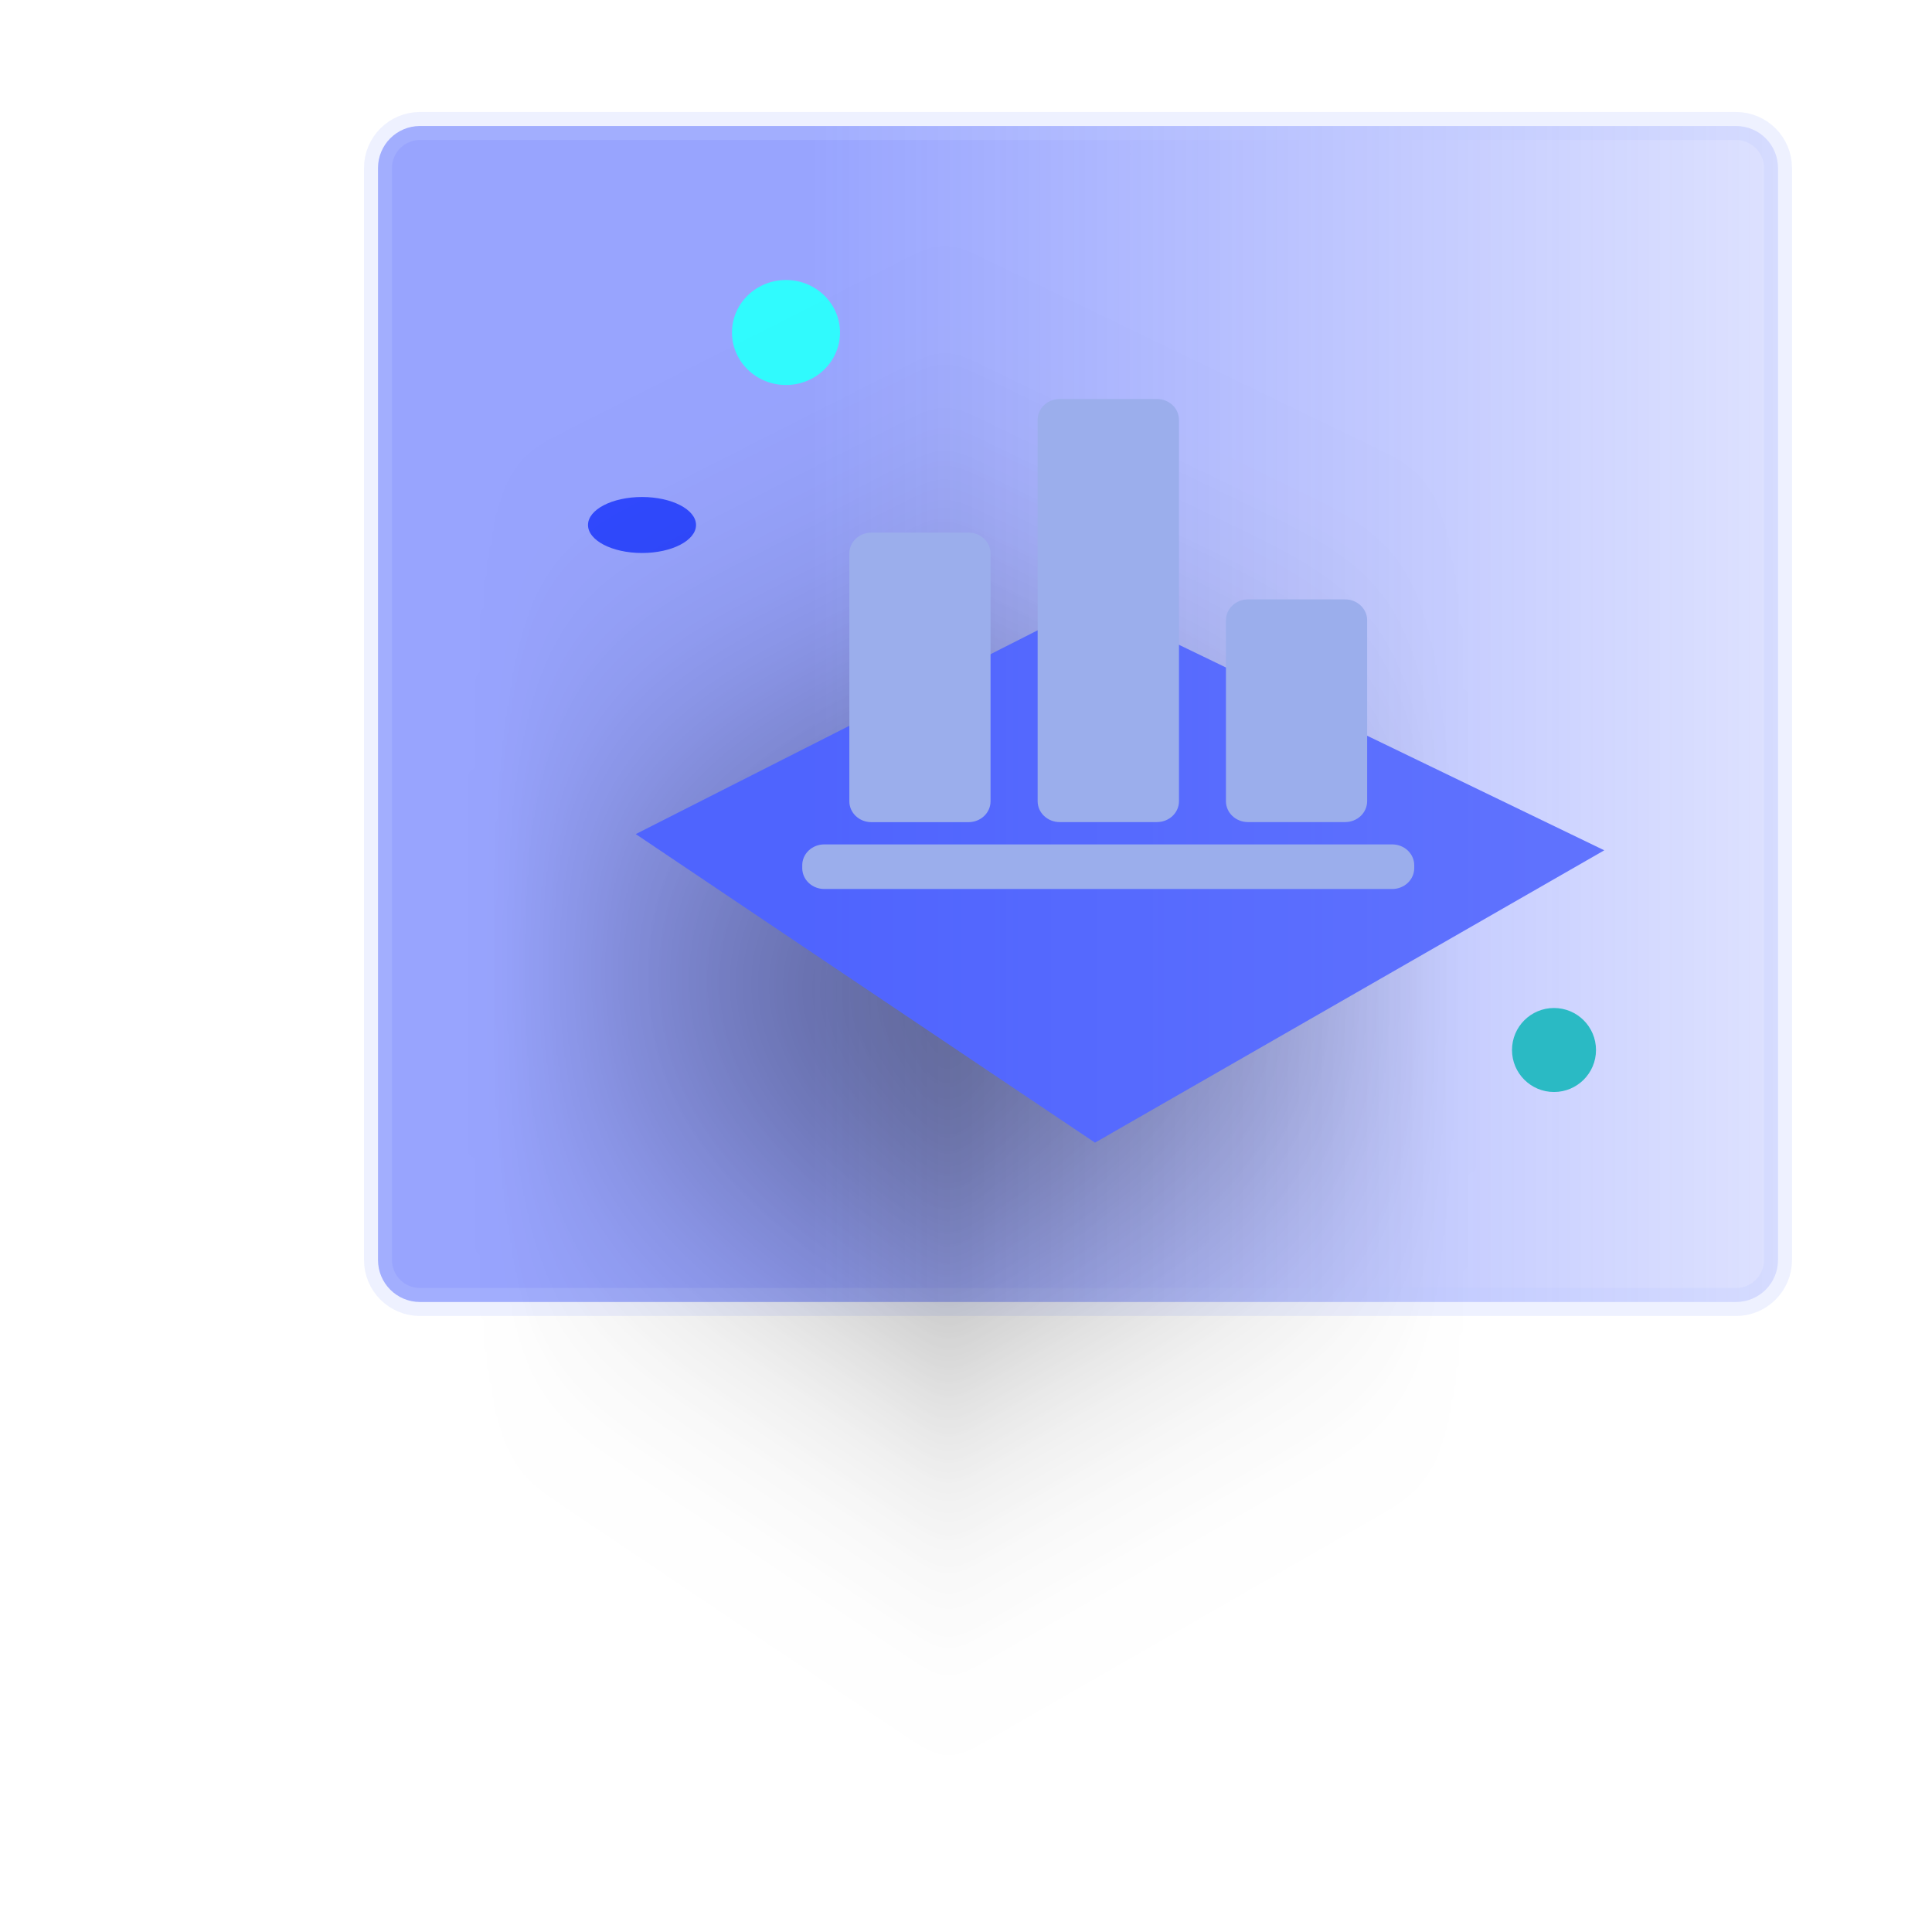
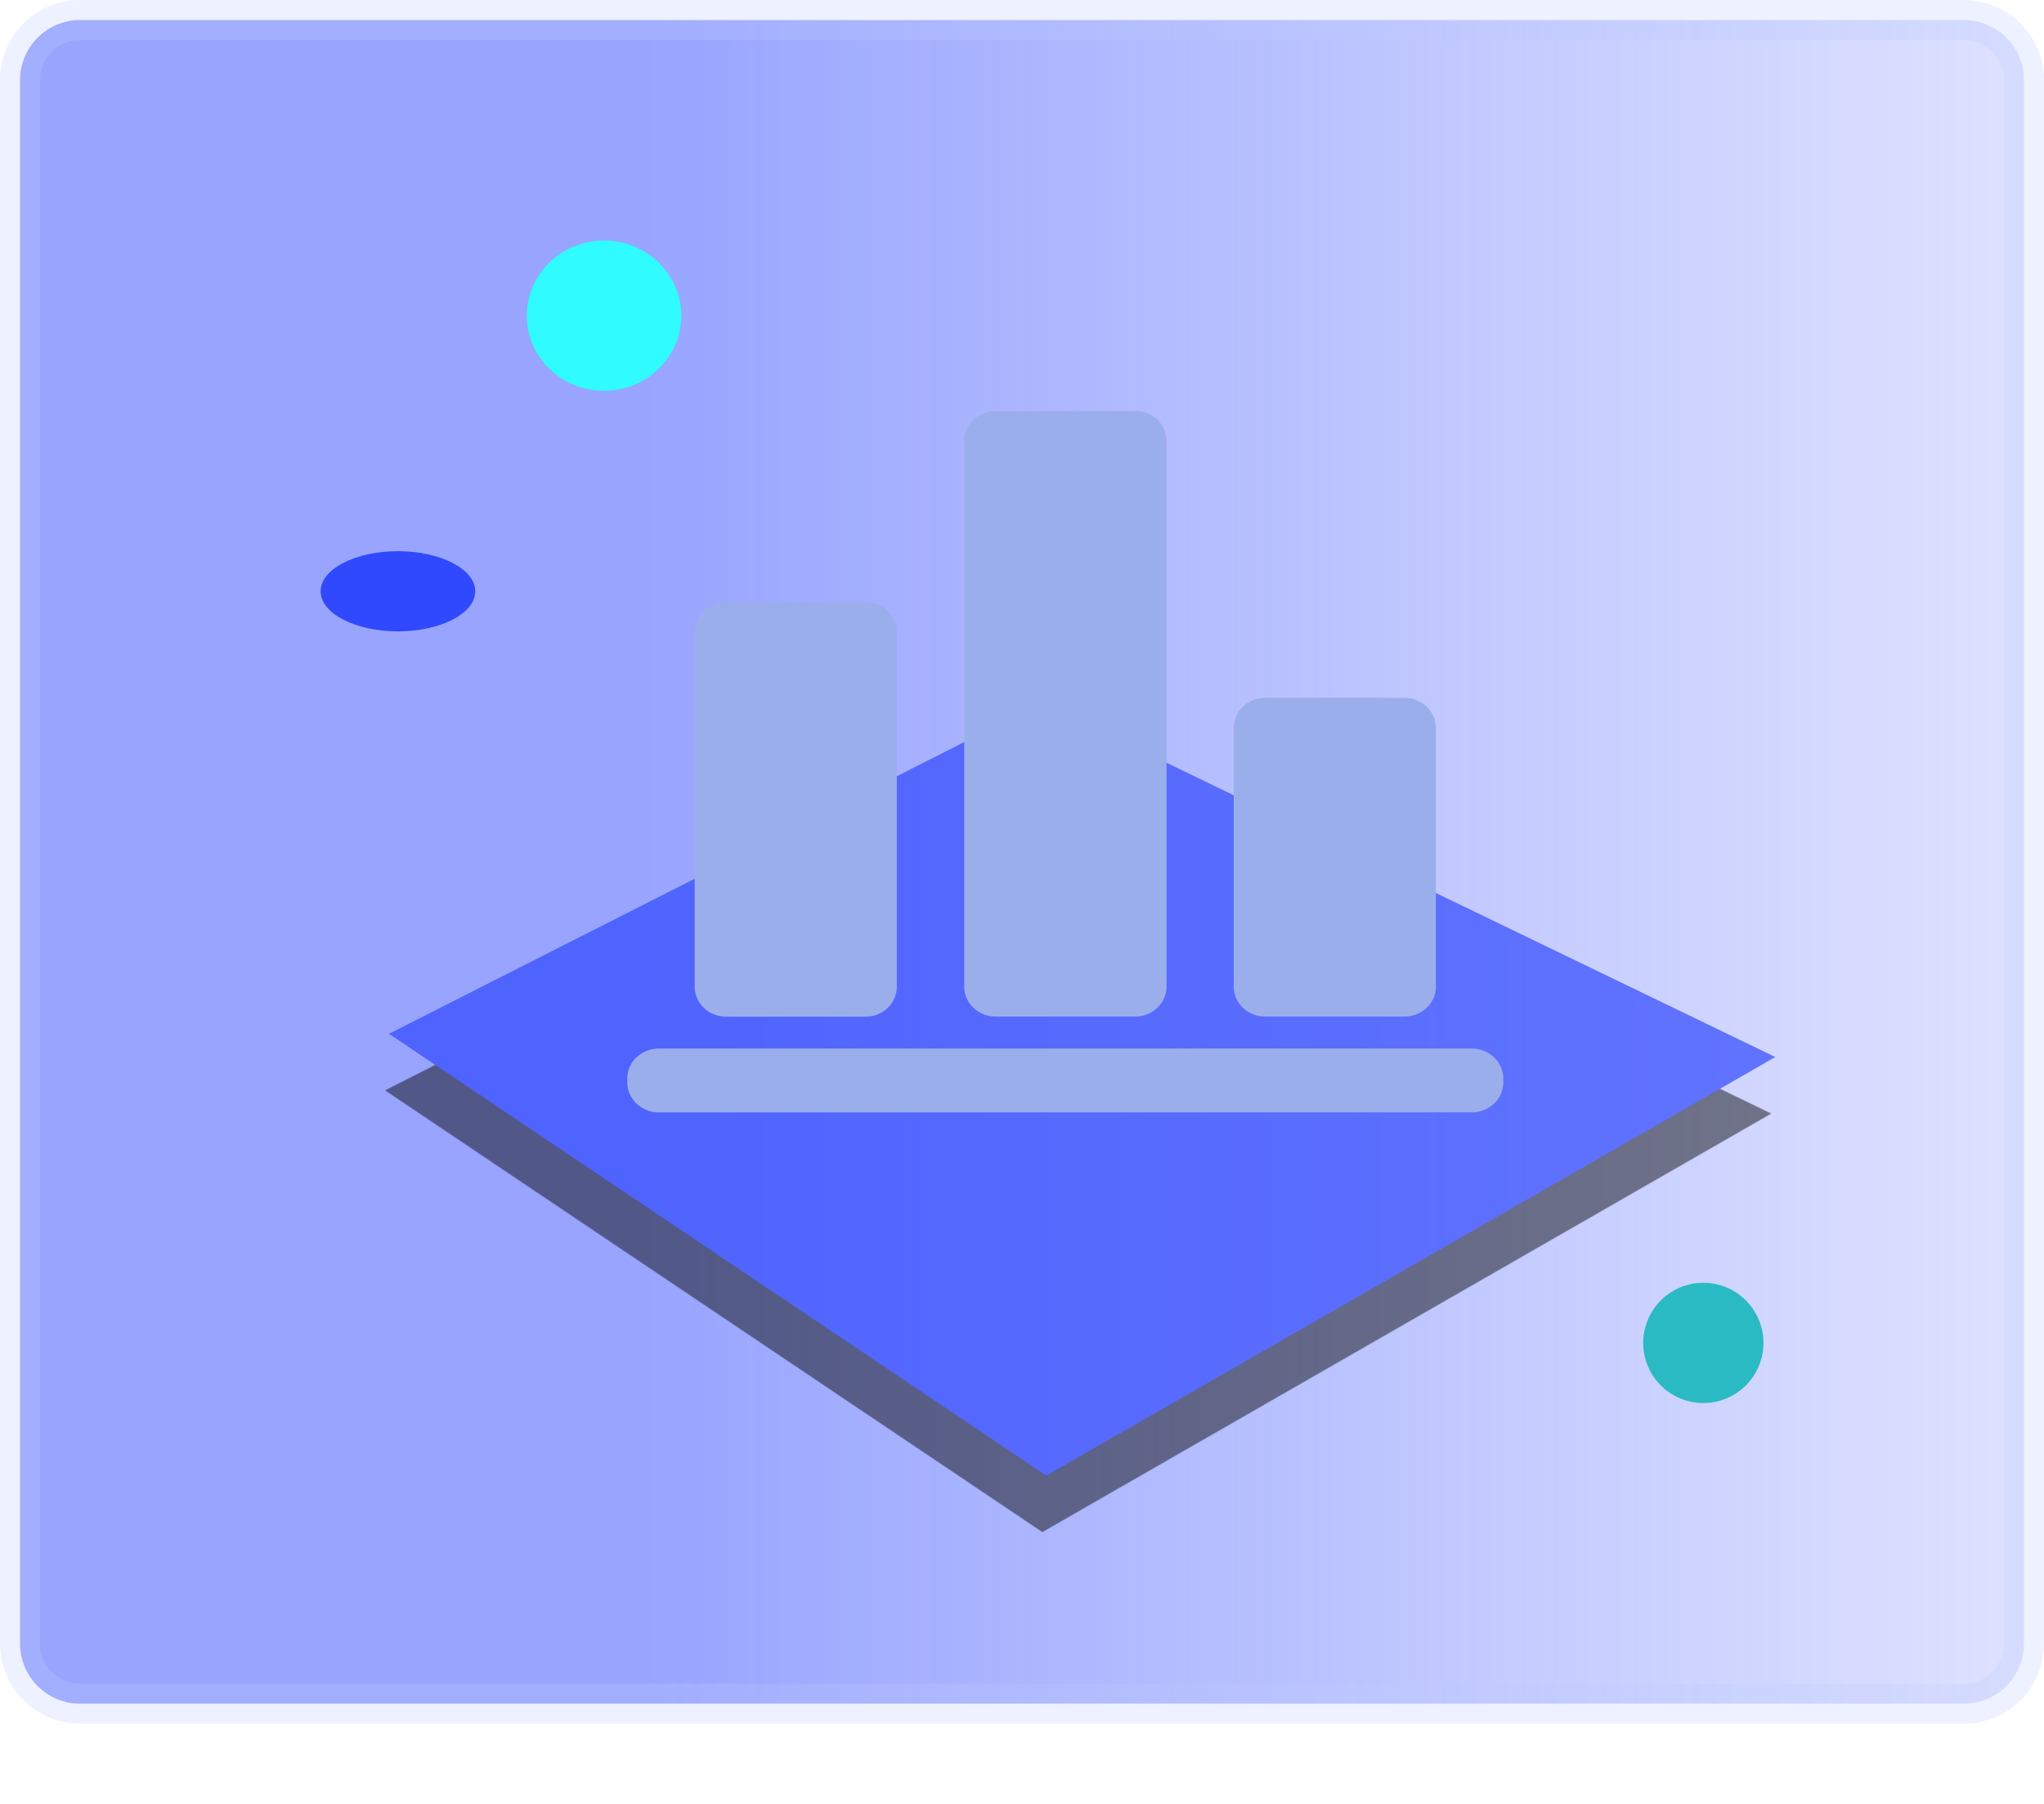
- <svg xmlns="http://www.w3.org/2000/svg" xmlns:xlink="http://www.w3.org/1999/xlink" width="69px" height="69px" viewBox="0 0 69 69" version="1.1">
+ <svg xmlns="http://www.w3.org/2000/svg" xmlns:xlink="http://www.w3.org/1999/xlink" width="51px" height="45px" viewBox="0 0 51 45" version="1.1">
  <defs>
    <linearGradient x1="104.05%" y1="100%" x2="30.878%" y2="100%" id="linearGradient-1">
      <stop stop-color="#3049FE" stop-opacity="0.14" offset="0%" />
      <stop stop-color="#3049FE" stop-opacity="0.498" offset="100%" />
    </linearGradient>
    <polygon id="path-2" points="10.889 13.224 29.565 5.216 25.512 25.793 6.435 30.941" />
-     <filter x="-93.0%" y="-56.4%" width="285.9%" height="267.2%" filterUnits="objectBoundingBox" id="filter-3">
-       <feOffset dx="0" dy="7" in="SourceAlpha" result="shadowOffsetOuter1" />
-       <feGaussianBlur stdDeviation="6" in="shadowOffsetOuter1" result="shadowBlurOuter1" />
-       <feColorMatrix values="0 0 0 0 0   0 0 0 0 0   0 0 0 0 0  0 0 0 0.661 0" type="matrix" in="shadowBlurOuter1" />
+     <filter x="-2.2%" y="-1.9%" width="108.6%" height="107.8%" filterUnits="objectBoundingBox" id="filter-3">
+       <feOffset dx="1" dy="1" in="SourceAlpha" result="shadowOffsetOuter1" />
+       <feColorMatrix values="0 0 0 0 0   0 0 0 0 0   0 0 0 0 0  0 0 0 0.661 0" type="matrix" in="shadowOffsetOuter1" />
    </filter>
  </defs>
  <g id="主界面" stroke="none" stroke-width="1" fill="none" fill-rule="evenodd">
-     <g id="主界面菜单效果与图例展开" transform="translate(-1352, -115)">
+     <g id="主界面菜单效果与图例展开" transform="translate(-1365, -119)">
      <g id="编组-20" transform="translate(1365, 119)">
        <path d="M49,0.5 C49.414,0.5 49.789,0.668 50.061,0.939 C50.332,1.211 50.5,1.586 50.5,2 L50.5,2 L50.5,41 C50.5,41.414 50.332,41.789 50.061,42.061 C49.789,42.332 49.414,42.5 49,42.5 L49,42.5 L2,42.5 C1.586,42.5 1.211,42.332 0.939,42.061 C0.668,41.789 0.5,41.414 0.5,41 L0.5,41 L0.5,2 C0.5,1.586 0.668,1.211 0.939,0.939 C1.211,0.668 1.586,0.5 2,0.5 L2,0.5 Z" id="矩形备份-22" stroke-opacity="0.259" stroke="#C0C8FF" fill="url(#linearGradient-1)" />
        <g id="编组-18" transform="translate(8, 6)">
          <g id="编组-14备份-4">
            <ellipse id="椭圆形" fill="#30FBFE" cx="7.071" cy="1.875" rx="1.929" ry="1.875" />
            <ellipse id="椭圆形备份-5" fill="#3049FE" cx="1.929" cy="8.75" rx="1.929" ry="1" />
          </g>
          <circle id="椭圆形备份-10" fill="#2ABAC4" cx="34.5" cy="27.5" r="1.5" />
          <g id="编组-17备份" transform="translate(1, 2)">
            <g id="矩形" opacity="0.7" transform="translate(18, 18.07892) rotate(49) translate(-18, -18.07892) ">
              <use fill="black" fill-opacity="1" filter="url(#filter-3)" xlink:href="#path-2" />
              <use fill="#3049FE" fill-rule="evenodd" xlink:href="#path-2" />
            </g>
            <g id="编组" transform="translate(6.651564, 2.25)" fill="#9BAEEC" fill-rule="nonzero">
              <path d="M21.069,15.907 C21.278,15.907 21.479,15.985 21.626,16.125 C21.774,16.265 21.857,16.454 21.857,16.652 L21.857,16.755 C21.857,16.952 21.774,17.142 21.626,17.282 C21.479,17.421 21.278,17.5 21.069,17.5 L0.788,17.5 C0.579,17.5 0.378,17.421 0.231,17.282 C0.083,17.142 0,16.952 0,16.755 L0,16.652 C0,16.24 0.353,15.907 0.788,15.907 L21.069,15.907 Z M5.938,4.772 C6.373,4.772 6.725,5.105 6.725,5.517 L6.725,14.368 C6.725,14.78 6.373,15.113 5.938,15.113 L2.47,15.113 C2.035,15.113 1.682,14.78 1.682,14.368 L1.682,5.517 C1.682,5.105 2.035,4.772 2.47,4.772 L5.938,4.772 Z M19.388,7.157 C19.823,7.157 20.175,7.491 20.175,7.902 L20.175,14.365 C20.175,14.563 20.092,14.752 19.945,14.892 C19.797,15.032 19.596,15.11 19.388,15.11 L15.919,15.11 C15.71,15.11 15.51,15.032 15.362,14.892 C15.215,14.752 15.132,14.563 15.132,14.365 L15.132,7.902 C15.132,7.705 15.215,7.515 15.362,7.376 C15.51,7.236 15.71,7.157 15.919,7.157 L19.388,7.157 Z M12.668,0 C12.876,0 13.077,0.079 13.225,0.218 C13.372,0.358 13.455,0.548 13.455,0.745 L13.455,14.365 C13.455,14.777 13.103,15.11 12.668,15.11 L9.195,15.11 C8.986,15.11 8.786,15.032 8.638,14.892 C8.49,14.752 8.407,14.563 8.407,14.365 L8.407,0.745 C8.407,0.548 8.49,0.358 8.638,0.218 C8.786,0.079 8.986,0 9.195,0 L12.668,0 Z" id="形状" />
            </g>
          </g>
        </g>
      </g>
    </g>
  </g>
</svg>
